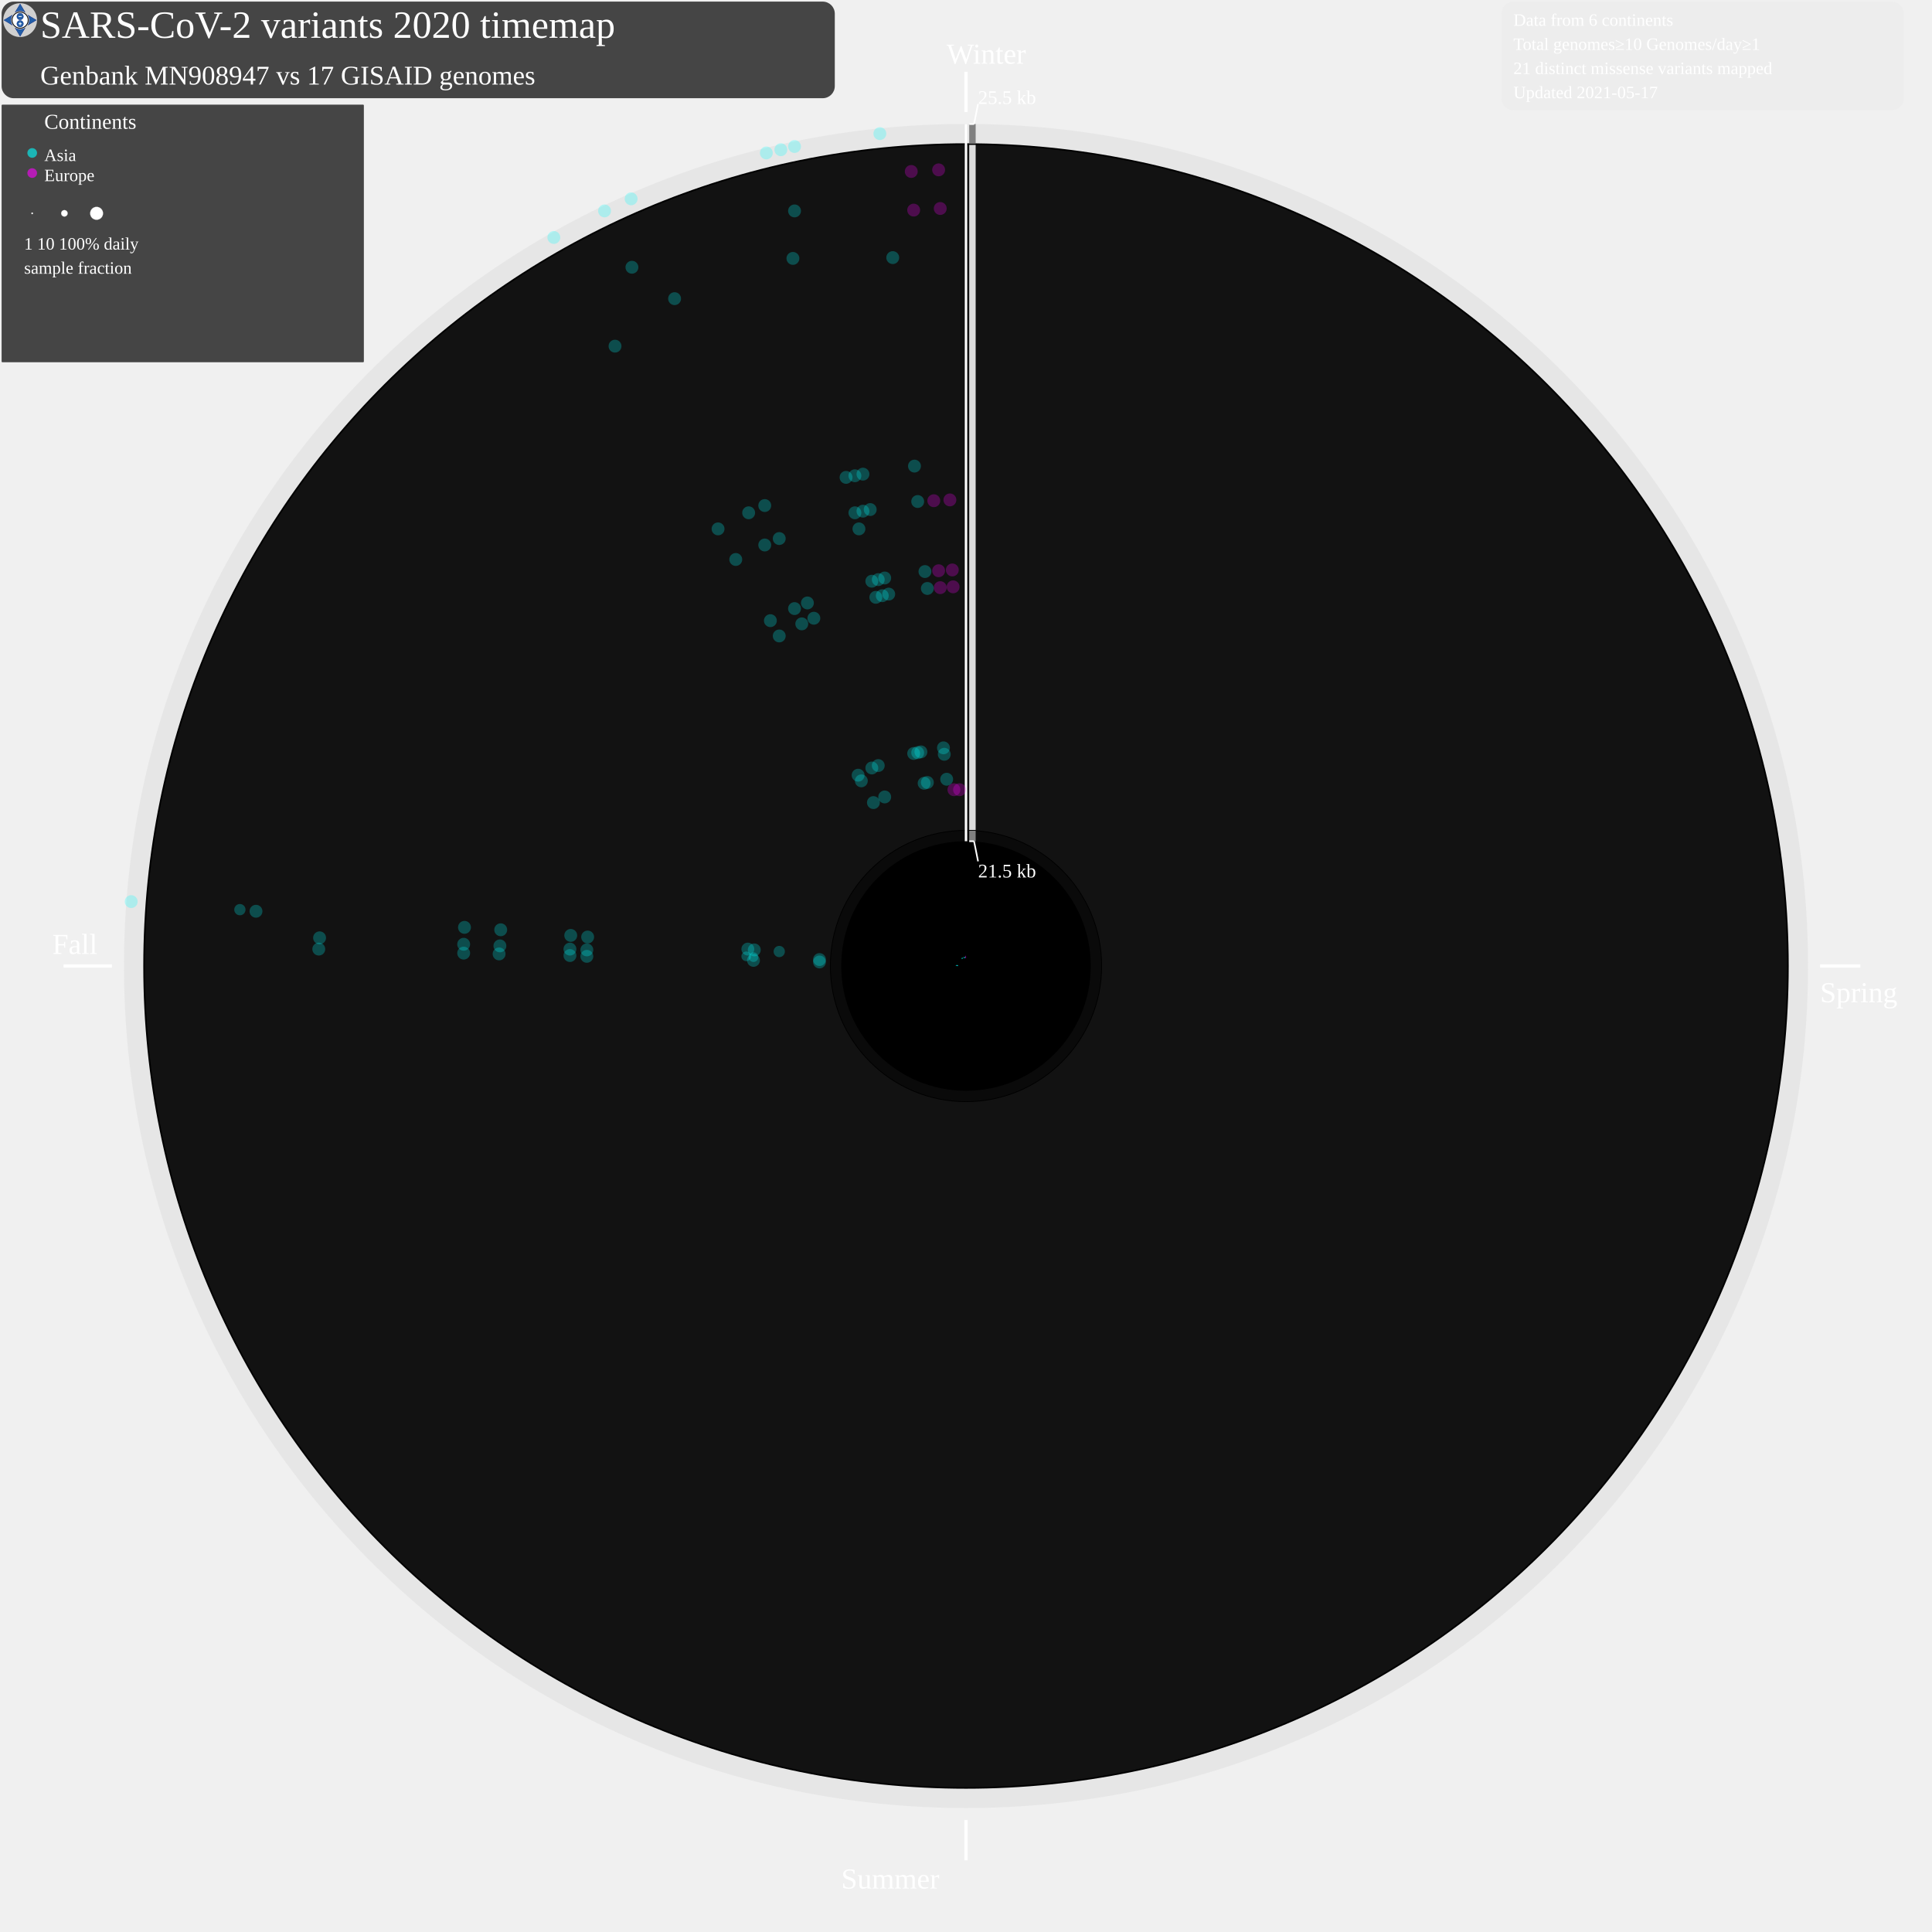
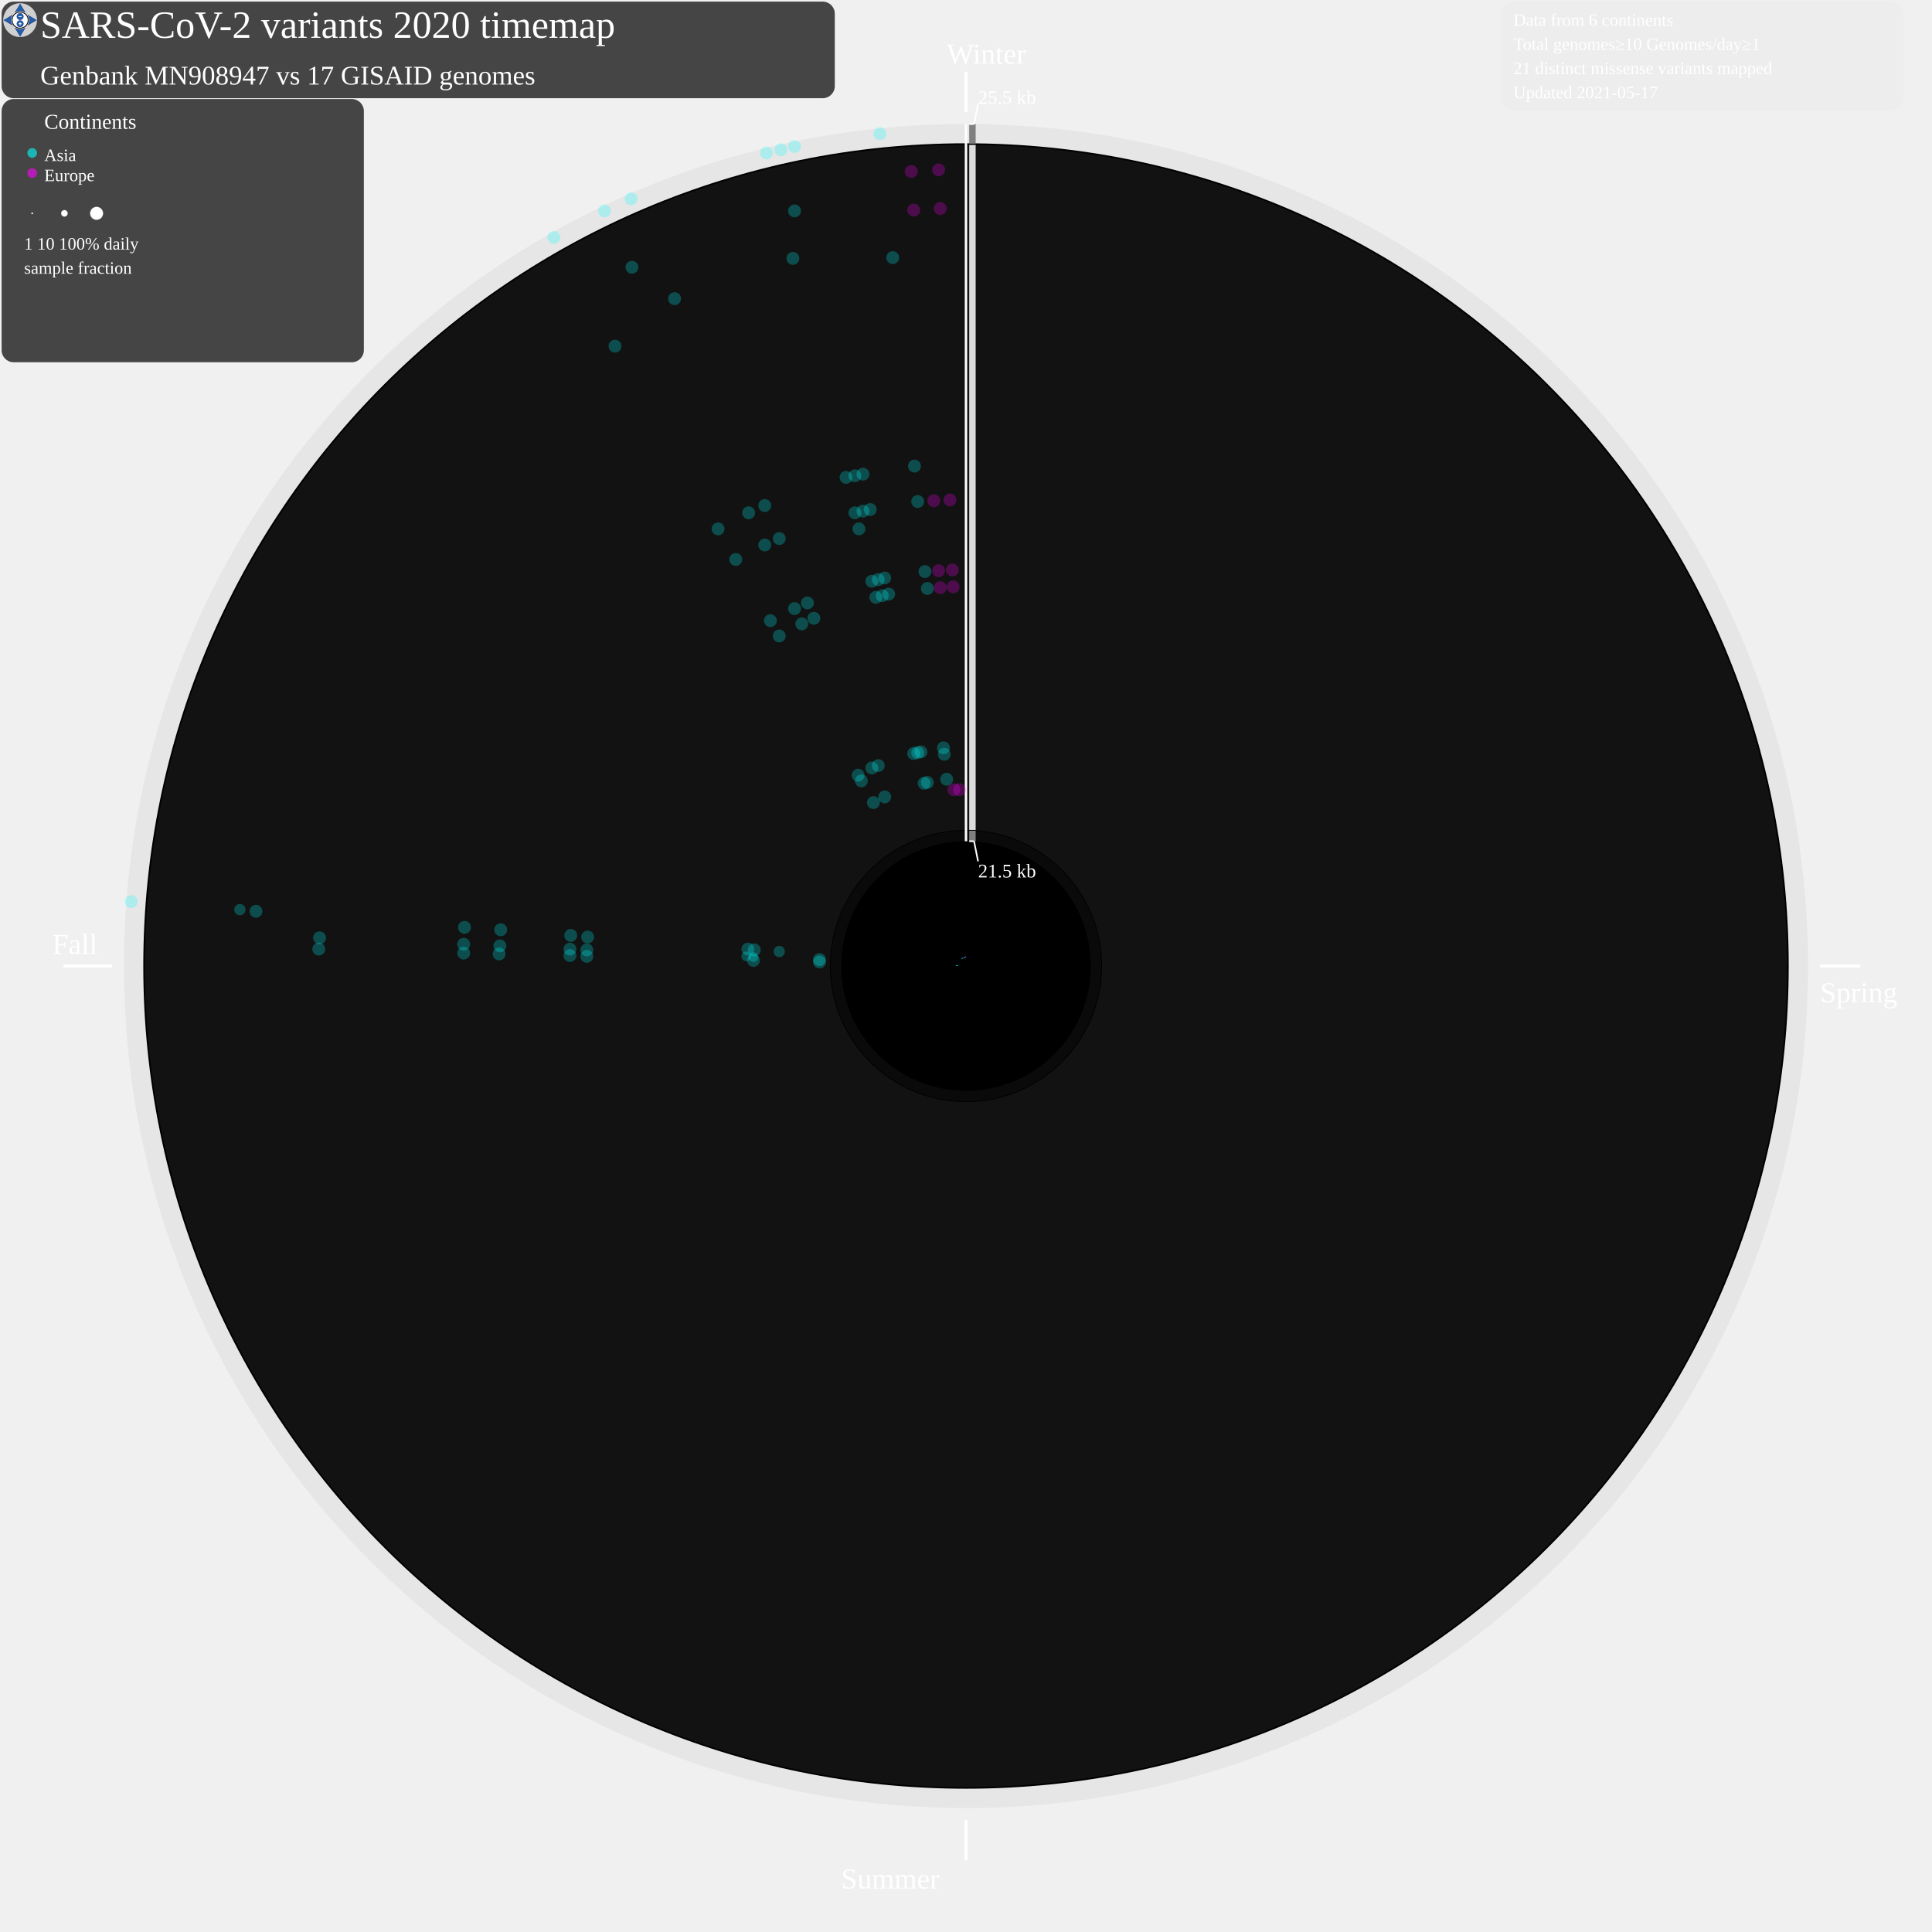
<svg xmlns="http://www.w3.org/2000/svg" width="2400" height="2400" style="background-color:black" viewBox="0 0 2400 2400" id="map-svg">
  <defs>
    <style type="text/css">
	.sb {
	stroke-width:0.8;
	stroke-opacity:50%;
	}
	.compass {
	fill: #fff;
	stroke: #000;
	stroke-width: 1;
	}
	.button {
	fill: #225EA8;
	stroke: #0C2C84;
	stroke-width: 0.5;
	stroke-miterlimit:6;
	stroke-linecap: round;
	}
	.button:hover {
	stroke-width: 1;
	}
	.plus-minus {
	fill: #fff;
	pointer-events: none;
	}
	.cv {
	stroke: none;
	fill-opacity:0.25;
	}
	a:link, a:visited {
	cursor: pointer;
	}
	a:hover, a:active {
	outline: dotted 2px yellow;
	}
	g:hover, g:active {
	outline: dotted 2px yellow;
	}
	</style>
  </defs>
  <text font-size="4.0em" x="50" y="47" fill="white">SARS-CoV-2 variants 2020 timemap</text>
  <g id="matrix-group" transform="matrix(1 0 0 1 0 0)">
    <circle cx="1200" cy="1200" r="1046" style="fill:grey;stroke:black;stroke-width:0;fill-opacity:0.085;" />
    <circle cx="1200" cy="1200" r="1022" style="fill:black;stroke:black;stroke-width:0;fill-opacity:1;" />
    <circle cx="1200" cy="1200" r="1020" style="fill:gainsboro;stroke:black;stroke-width:0;fill-opacity:0.085;" />
    <circle cx="1200" cy="1200" r="169" style="fill:black;stroke:black;stroke-width:0;fill-opacity:1;" />
    <circle cx="1200" cy="1200" r="168" style="fill:grey;stroke:black;stroke-width:0;fill-opacity:0.085;" />
    <circle cx="1200" cy="1200" r="155" style="fill:black;stroke:black;stroke-width:0;fill-opacity:1;" />
    <line x1="1200" y1="89.131" x2="1200" y2="139.131" style="stroke:white;stroke-width:4" />
    <text font-size="3.0em" x="1176" y="79.131" fill="white">Winter</text>
    <line x1="2261" y1="1200" x2="2311" y2="1200" style="stroke:white;stroke-width:4" />
    <text font-size="3.0em" x="2261" y="1245" fill="white">Spring</text>
    <line x1="1200" y1="2261" x2="1200" y2="2311" style="stroke:white;stroke-width:4" />
    <text font-size="3.0em" x="1045" y="2346" fill="white">Summer</text>
    <line x1="139" y1="1200" x2="79" y2="1200" style="stroke:white;stroke-width:4" />
    <text font-size="3.0em" x="65" y="1185" fill="white">Fall</text>
    <g>
      <line x1="1208" y1="1045" x2="1208" y2="1032" style="stroke:grey;stroke-width:8" />
    </g>
    <g>
      <line x1="1208" y1="1031" x2="1208" y2="180" style="stroke:gainsboro;stroke-width:8" />
    </g>
    <g>
      <line x1="1208" y1="178" x2="1208" y2="154" style="stroke:grey;stroke-width:8" />
    </g>
    <line x1="1200" y1="154.131" x2="1200" y2="1045" style="stroke:white;stroke-width:3" />
    <line x1="1204" y1="154.131" x2="1210" y2="154.131" style="stroke:white;stroke-width:2" />
    <line x1="1210" y1="154.131" x2="1215" y2="129.131" style="stroke:white;stroke-width:2" />
    <line x1="1204" y1="1045" x2="1210" y2="1045" style="stroke:white;stroke-width:2" />
    <line x1="1210" y1="1045" x2="1215" y2="1070" style="stroke:white;stroke-width:2" />
    <text font-size="2.0em" x="1215" y="129.131" fill="white">25.5 kb</text>
    <text font-size="2.0em" x="1215" y="1090" fill="white">21.5 kb</text>
    <g>
      <line x1="1190.0" y1="1199.7" x2="1188.6" y2="1199.7" style="stroke:cyan;" class="sb" />
    </g>
    <g>
      <circle cx="1018" cy="1195" r="8" style="fill:cyan;" class="cv" />
    </g>
    <g>
      <circle cx="936" cy="1193" r="8" style="fill:cyan;" class="cv" />
    </g>
    <g>
      <circle cx="729" cy="1188" r="8" style="fill:cyan;" class="cv" />
    </g>
    <g>
      <circle cx="708" cy="1187" r="8" style="fill:cyan;" class="cv" />
    </g>
    <g>
      <circle cx="620" cy="1185" r="8" style="fill:cyan;" class="cv" />
    </g>
    <g>
      <circle cx="576" cy="1184" r="8" style="fill:cyan;" class="cv" />
    </g>
    <g>
      <circle cx="396" cy="1179" r="8" style="fill:cyan;" class="cv" />
    </g>
    <g>
      <line x1="1190.0" y1="1199.6" x2="1187.3" y2="1199.5" style="stroke:cyan;" class="sb" />
    </g>
    <g>
      <circle cx="1018" cy="1192" r="8" style="fill:cyan;" class="cv" />
    </g>
    <g>
      <circle cx="936" cy="1189" r="6" style="fill:cyan;" class="cv" />
    </g>
    <g>
      <circle cx="927" cy="1188" r="6" style="fill:cyan;" class="cv" />
    </g>
    <g>
      <circle cx="729" cy="1180" r="8" style="fill:cyan;" class="cv" />
    </g>
    <g>
      <circle cx="708" cy="1179" r="8" style="fill:cyan;" class="cv" />
    </g>
    <g>
      <circle cx="621" cy="1175" r="8" style="fill:cyan;" class="cv" />
    </g>
    <g>
      <circle cx="576" cy="1173" r="8" style="fill:cyan;" class="cv" />
    </g>
    <g>
      <circle cx="397" cy="1165" r="8" style="fill:cyan;" class="cv" />
    </g>
    <g>
      <line x1="1190.0" y1="1199.2" x2="1187.9" y2="1199.1" style="stroke:cyan;" class="sb" />
    </g>
    <g>
      <circle cx="968" cy="1182" r="7" style="fill:cyan;" class="cv" />
    </g>
    <g>
      <circle cx="937" cy="1180" r="8" style="fill:cyan;" class="cv" />
    </g>
    <g>
      <circle cx="929" cy="1179" r="8" style="fill:cyan;" class="cv" />
    </g>
    <g>
      <circle cx="730" cy="1164" r="8" style="fill:cyan;" class="cv" />
    </g>
    <g>
      <circle cx="709" cy="1162" r="8" style="fill:cyan;" class="cv" />
    </g>
    <g>
      <circle cx="622" cy="1155" r="8" style="fill:cyan;" class="cv" />
    </g>
    <g>
      <circle cx="577" cy="1152" r="8" style="fill:cyan;" class="cv" />
    </g>
    <g>
      <circle cx="318" cy="1132" r="8" style="fill:cyan;" class="cv" />
    </g>
    <g>
      <circle cx="298" cy="1130" r="7" style="fill:cyan;" class="cv" />
    </g>
    <g>
      <circle cx="163" cy="1120" r="8" style="fill:cyan;" class="cv" />
    </g>
    <g>
      <line x1="1195.1" y1="1191.3" x2="1194.4" y2="1190.1" style="stroke:cyan;" class="sb" />
    </g>
    <g>
      <circle cx="1085" cy="997" r="8" style="fill:cyan;" class="cv" />
    </g>
    <g>
      <circle cx="1070" cy="970" r="8" style="fill:cyan;" class="cv" />
    </g>
    <g>
      <circle cx="1066" cy="963" r="8" style="fill:cyan;" class="cv" />
    </g>
    <g>
      <circle cx="968" cy="790" r="8" style="fill:cyan;" class="cv" />
    </g>
    <g>
      <circle cx="957" cy="771" r="8" style="fill:cyan;" class="cv" />
    </g>
    <g>
      <circle cx="914" cy="695" r="8" style="fill:cyan;" class="cv" />
    </g>
    <g>
      <circle cx="892" cy="657" r="8" style="fill:cyan;" class="cv" />
    </g>
    <g>
      <circle cx="764" cy="430" r="8" style="fill:cyan;" class="cv" />
    </g>
    <g>
      <circle cx="688" cy="295" r="8" style="fill:cyan;" class="cv" />
    </g>
    <g>
      <line x1="1195.7" y1="1191.0" x2="1195.1" y2="1189.8" style="stroke:cyan;" class="sb" />
    </g>
    <g>
      <circle cx="1099" cy="990" r="8" style="fill:cyan;" class="cv" />
    </g>
    <g>
      <circle cx="1083" cy="954" r="8" style="fill:cyan;" class="cv" />
    </g>
    <g>
      <circle cx="996" cy="775" r="8" style="fill:cyan;" class="cv" />
    </g>
    <g>
      <circle cx="987" cy="756" r="8" style="fill:cyan;" class="cv" />
    </g>
    <g>
      <circle cx="950" cy="677" r="8" style="fill:cyan;" class="cv" />
    </g>
    <g>
      <circle cx="930" cy="637" r="8" style="fill:cyan;" class="cv" />
    </g>
    <g>
      <circle cx="785" cy="332" r="8" style="fill:cyan;" class="cv" />
    </g>
    <g>
      <circle cx="751" cy="262" r="8" style="fill:cyan;" class="cv" />
    </g>
    <g>
      <line x1="1196.0" y1="1190.8" x2="1195.5" y2="1189.6" style="stroke:cyan;" class="sb" />
    </g>
    <g>
      <circle cx="1091" cy="951" r="8" style="fill:cyan;" class="cv" />
    </g>
    <g>
      <circle cx="1011" cy="768" r="8" style="fill:cyan;" class="cv" />
    </g>
    <g>
      <circle cx="1003" cy="749" r="8" style="fill:cyan;" class="cv" />
    </g>
    <g>
      <circle cx="968" cy="669" r="8" style="fill:cyan;" class="cv" />
    </g>
    <g>
      <circle cx="950" cy="628" r="8" style="fill:cyan;" class="cv" />
    </g>
    <g>
      <circle cx="838" cy="371" r="8" style="fill:cyan;" class="cv" />
    </g>
    <g>
      <circle cx="784" cy="247" r="8" style="fill:cyan;" class="cv" />
    </g>
    <g>
      <line x1="1197.6" y1="1190.3" x2="1197.3" y2="1189.0" style="stroke:cyan;" class="sb" />
    </g>
    <g>
      <circle cx="1135" cy="936" r="8" style="fill:cyan;" class="cv" />
    </g>
    <g>
      <circle cx="1088" cy="742" r="8" style="fill:cyan;" class="cv" />
    </g>
    <g>
      <circle cx="1083" cy="722" r="8" style="fill:cyan;" class="cv" />
    </g>
    <g>
      <circle cx="1067" cy="657" r="8" style="fill:cyan;" class="cv" />
    </g>
    <g>
      <circle cx="1062" cy="637" r="8" style="fill:cyan;" class="cv" />
    </g>
    <g>
      <circle cx="1051" cy="593" r="8" style="fill:cyan;" class="cv" />
    </g>
    <g>
      <circle cx="985" cy="321" r="8" style="fill:cyan;" class="cv" />
    </g>
    <g>
      <circle cx="952" cy="190" r="8" style="fill:cyan;" class="cv" />
    </g>
    <g>
      <line x1="1197.8" y1="1190.2" x2="1197.5" y2="1188.9" style="stroke:cyan;" class="sb" />
    </g>
    <g>
      <circle cx="1148" cy="973" r="8" style="fill:cyan;" class="cv" />
    </g>
    <g>
      <circle cx="1140" cy="935" r="8" style="fill:cyan;" class="cv" />
    </g>
    <g>
      <circle cx="1096" cy="740" r="8" style="fill:cyan;" class="cv" />
    </g>
    <g>
      <circle cx="1091" cy="720" r="8" style="fill:cyan;" class="cv" />
    </g>
    <g>
      <circle cx="1072" cy="635" r="8" style="fill:cyan;" class="cv" />
    </g>
    <g>
      <circle cx="1062" cy="591" r="8" style="fill:cyan;" class="cv" />
    </g>
    <g>
      <circle cx="987" cy="262" r="8" style="fill:cyan;" class="cv" />
    </g>
    <g>
      <circle cx="970" cy="186" r="8" style="fill:cyan;" class="cv" />
    </g>
    <g>
      <line x1="1198.0" y1="1190.2" x2="1197.7" y2="1188.9" style="stroke:cyan;" class="sb" />
    </g>
    <g>
      <circle cx="1152" cy="972" r="8" style="fill:cyan;" class="cv" />
    </g>
    <g>
      <circle cx="1144" cy="934" r="8" style="fill:cyan;" class="cv" />
    </g>
    <g>
      <circle cx="1104" cy="738" r="8" style="fill:cyan;" class="cv" />
    </g>
    <g>
      <circle cx="1099" cy="718" r="8" style="fill:cyan;" class="cv" />
    </g>
    <g>
      <circle cx="1081" cy="633" r="8" style="fill:cyan;" class="cv" />
    </g>
    <g>
      <circle cx="1072" cy="589" r="8" style="fill:cyan;" class="cv" />
    </g>
    <g>
      <circle cx="987" cy="182" r="8" style="fill:cyan;" class="cv" />
    </g>
    <g>
      <line x1="1199.0" y1="1190.1" x2="1198.8" y2="1188.7" style="stroke:cyan;" class="sb" />
    </g>
    <g>
      <circle cx="1176" cy="968" r="8" style="fill:cyan;" class="cv" />
    </g>
    <g>
      <circle cx="1173" cy="937" r="8" style="fill:cyan;" class="cv" />
    </g>
    <g>
      <circle cx="1172" cy="929" r="8" style="fill:cyan;" class="cv" />
    </g>
    <g>
      <circle cx="1152" cy="731" r="8" style="fill:cyan;" class="cv" />
    </g>
    <g>
      <circle cx="1149" cy="710" r="8" style="fill:cyan;" class="cv" />
    </g>
    <g>
      <circle cx="1140" cy="623" r="8" style="fill:cyan;" class="cv" />
    </g>
    <g>
      <circle cx="1136" cy="579" r="8" style="fill:cyan;" class="cv" />
    </g>
    <g>
      <circle cx="1109" cy="320" r="8" style="fill:cyan;" class="cv" />
    </g>
    <g>
      <circle cx="1093" cy="166" r="8" style="fill:cyan;" class="cv" />
    </g>
    <g>
      <line x1="1199.3" y1="1190.0" x2="1199.2" y2="1188.7" style="stroke:fuchsia;" class="sb" />
    </g>
    <g>
      <circle cx="1185" cy="981" r="8" style="fill:fuchsia;" class="cv" />
    </g>
    <g>
      <circle cx="1168" cy="730" r="8" style="fill:fuchsia;" class="cv" />
    </g>
    <g>
      <circle cx="1166" cy="709" r="8" style="fill:fuchsia;" class="cv" />
    </g>
    <g>
      <circle cx="1160" cy="622" r="8" style="fill:fuchsia;" class="cv" />
    </g>
    <g>
      <circle cx="1135" cy="261" r="8" style="fill:fuchsia;" class="cv" />
    </g>
    <g>
      <circle cx="1132" cy="213" r="8" style="fill:fuchsia;" class="cv" />
    </g>
    <g>
      <line x1="1199.7" y1="1190.0" x2="1199.6" y2="1187.3" style="stroke:fuchsia;" class="sb" />
    </g>
    <g>
      <circle cx="1192" cy="981" r="8" style="fill:fuchsia;" class="cv" />
    </g>
    <g>
      <circle cx="1184" cy="729" r="8" style="fill:fuchsia;" class="cv" />
    </g>
    <g>
      <circle cx="1183" cy="708" r="8" style="fill:fuchsia;" class="cv" />
    </g>
    <g>
      <circle cx="1180" cy="621" r="8" style="fill:fuchsia;" class="cv" />
    </g>
    <g>
      <circle cx="1168" cy="259" r="8" style="fill:fuchsia;" class="cv" />
    </g>
    <g>
      <circle cx="1166" cy="211" r="8" style="fill:fuchsia;" class="cv" />
    </g>
  </g>
  <rect x="2" y="2" width="1035" height="120" rx="15" style="fill:#1B1B1B;stroke-width:0;fill-opacity:0.8;" />
  <a href="https://bcgsc.github.io/SARS2/">
    <text font-size="4.0em" x="50" y="47" fill="white">SARS-CoV-2 variants 2020 timemap</text>
  </a>
  <text font-size="2.8em" x="50" y="105" fill="white">Genbank MN908947 vs 17 GISAID genomes</text>
  <circle cx="25" cy="25" r="21" fill="white" opacity="0.75" />
  <path class="button" d="M25 5 l6 10 a20 35 0 0 0 -12 0z" />
  <path class="button" d="M5 25 l10 -6 a35 20 0 0 0 0 12z" />
  <path class="button" d="M25 45 l6 -10 a20, 35 0 0,1 -12,0z" />
  <path class="button" d="M45 25 l-10 -6 a35 20 0 0 1 0 12z" />
  <circle class="compass" cx="25" cy="25" r="10" />
  <circle class="button" cx="25" cy="20.5" r="4" />
  <circle class="button" cx="25" cy="29.5" r="4" />
  <rect class="plus-minus" x="23" y="20" width="4" height="1" />
  <rect class="plus-minus" x="23" y="29" width="4" height="1" />
  <rect class="plus-minus" x="24.5" y="27.5" width="1" height="4" />
-   <rect x="2" y="130" width="450" height="320" rx="1" style="fill:#1B1B1B;stroke-width:0;fill-opacity:0.8;" />
+   <rect x="2" y="123" width="450" height="327" rx="15" style="fill:#1B1B1B;stroke-width:0;fill-opacity:0.8;" />
  <text font-size="2.2em" x="55" y="160" fill="white">Continents</text>
  <circle cx="40" cy="190" r="6" style="fill:cyan;stroke:black;stroke-width:0;fill-opacity:0.6;" />
  <text font-size="1.8em" x="55" y="200" fill="white">Asia</text>
  <circle cx="40" cy="215" r="6" style="fill:fuchsia;stroke:black;stroke-width:0;fill-opacity:0.6;" />
  <text font-size="1.8em" x="55" y="225" fill="white">Europe</text>
  <circle cx="40" cy="265" r="1" style="fill:white;stroke:lightgrey;stroke-width:0.2;" />
  <circle cx="80" cy="265" r="4" style="fill:white;stroke:lightgrey;stroke-width:0.2;" />
  <circle cx="120" cy="265" r="8" style="fill:white;stroke:lightgrey;stroke-width:0.2;" />
  <text font-size="1.8em" x="30" y="310" fill="white">1      10        100% daily</text>
  <text font-size="1.8em" x="30" y="340" fill="white">sample fraction</text>
  <rect x="1865" y="2" width="500" height="135" rx="15" style="fill:gainsboro;stroke-width:0;fill-opacity:0.15;" />
  <text font-size="1.8em" x="1880" y="32" fill="white">Data from 6 continents</text>
  <text font-size="1.8em" x="1880" y="62" fill="white">Total genomes≥10  Genomes/day≥1</text>
  <text font-size="1.8em" x="1880" y="92" fill="white">21 distinct missense variants mapped</text>
  <text font-size="1.8em" x="1880" y="122" fill="white">Updated 2021-05-17</text>
</svg>
